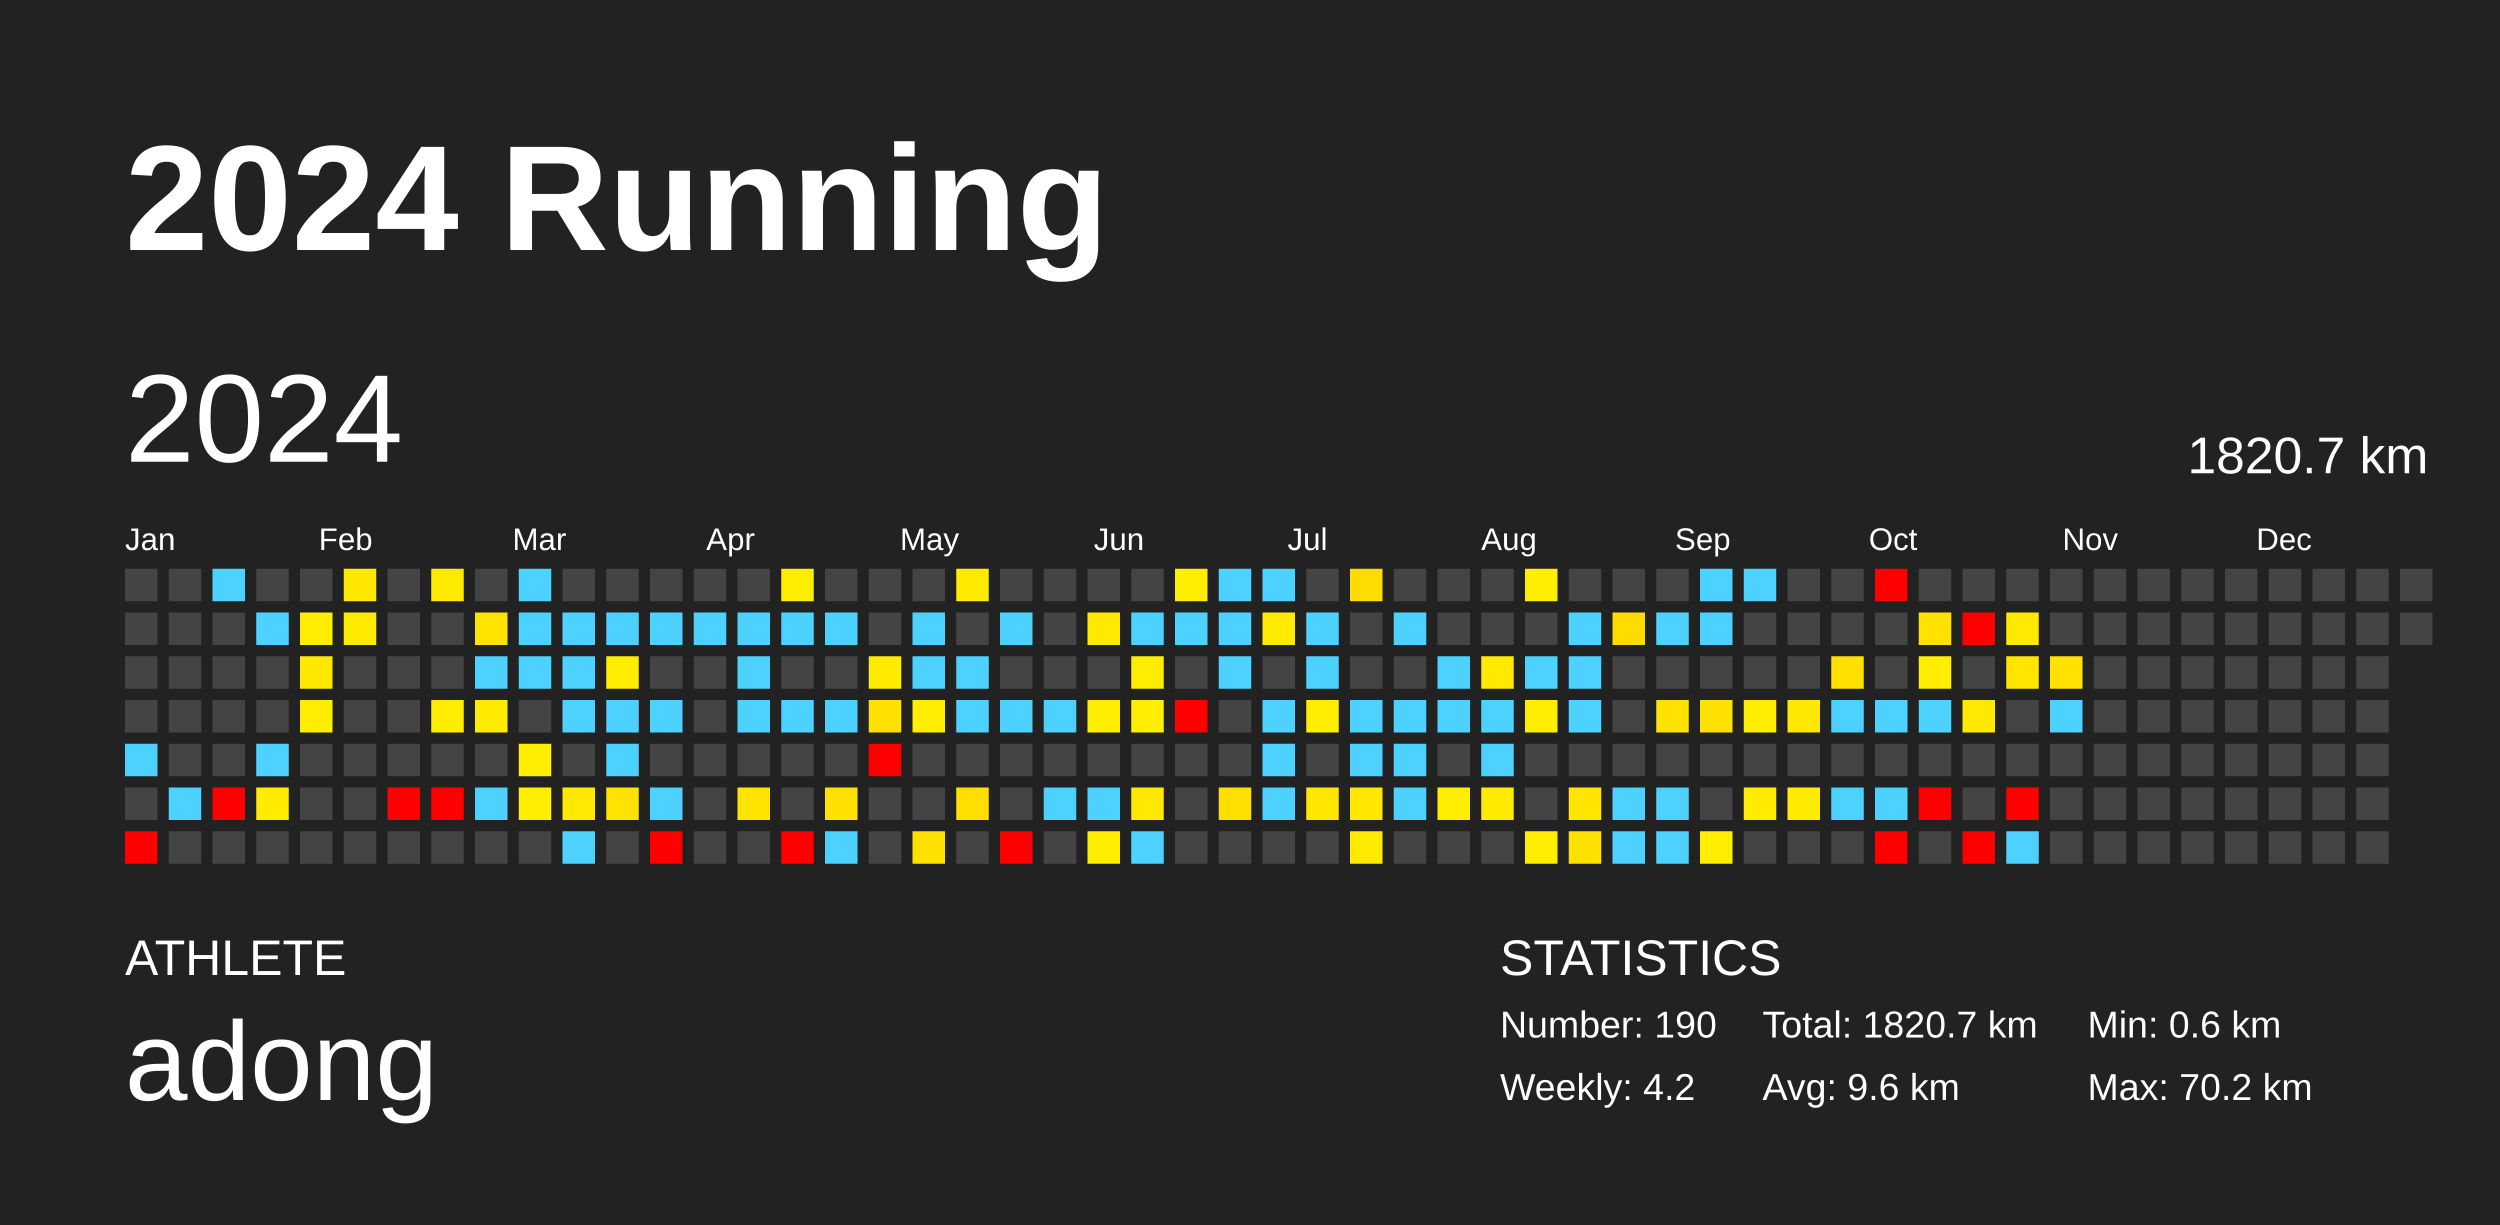
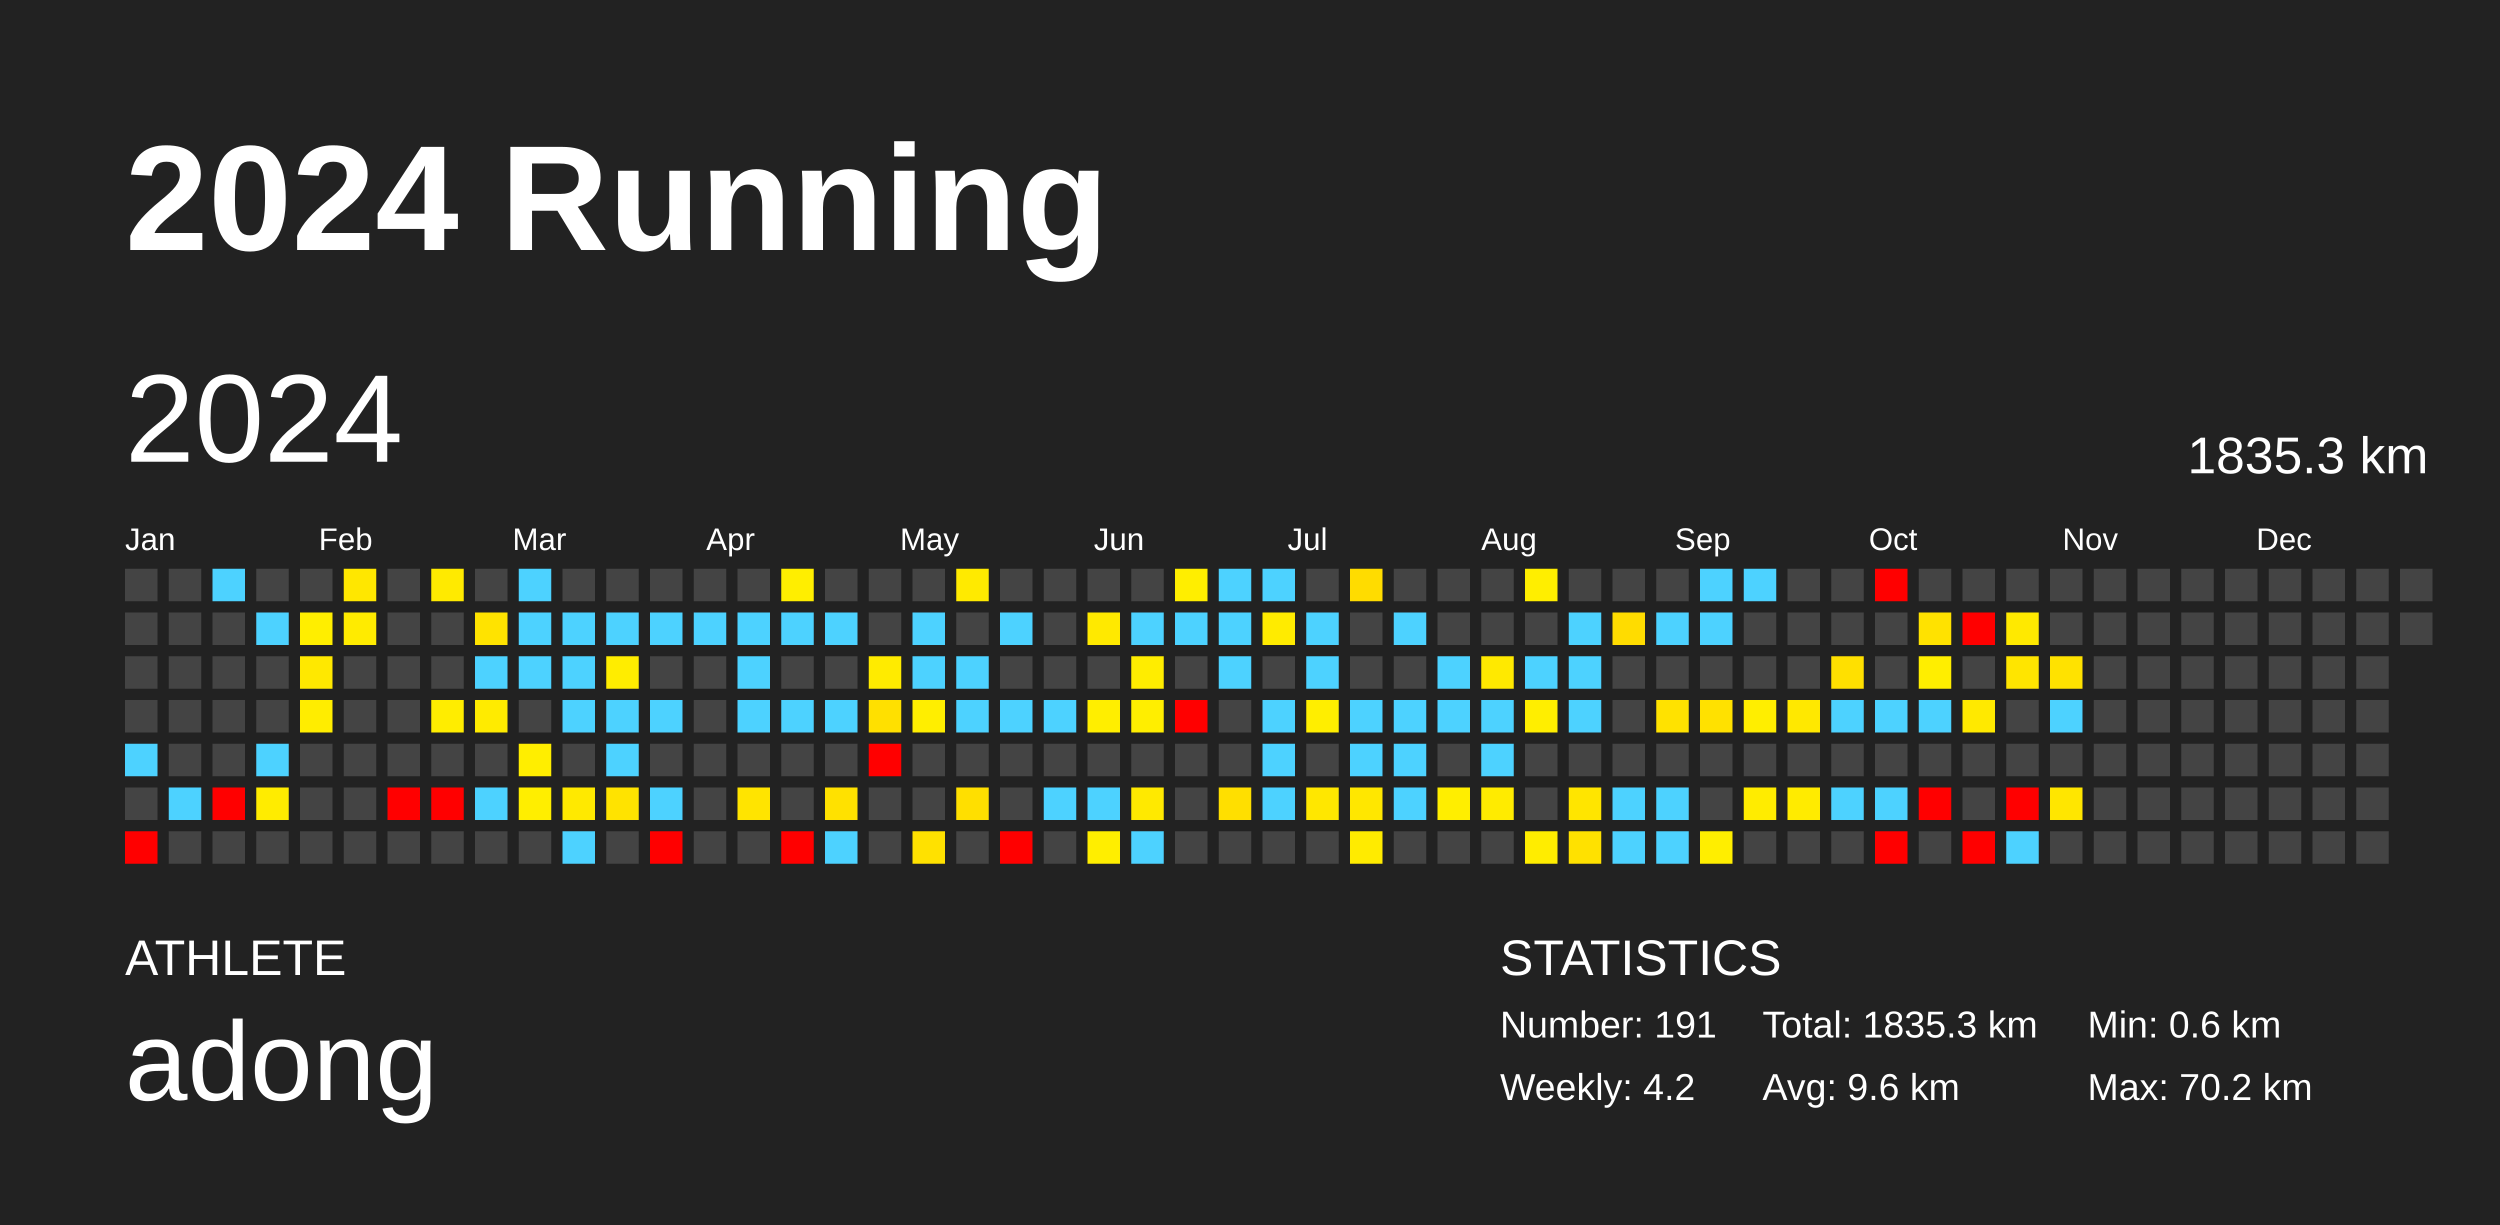
<svg xmlns="http://www.w3.org/2000/svg" baseProfile="full" height="98mm" version="1.1" viewBox="0,0,200,98" width="200mm">
  <defs />
  <rect fill="#222222" height="98" width="200" x="0" y="0" />
  <text fill="#FFFFFF" style="font-size:12px; font-family:Arial; font-weight:bold;" x="10" y="20">2024 Running</text>
  <text fill="#FFFFFF" style="font-size:4px; font-family:Arial" x="10" y="78">ATHLETE</text>
  <text fill="#FFFFFF" style="font-size:9px; font-family:Arial" x="10" y="88">adong</text>
  <text fill="#FFFFFF" style="font-size:4px; font-family:Arial" x="120" y="78">STATISTICS</text>
-   <text fill="#FFFFFF" style="font-size:3px; font-family:Arial" x="120" y="83">Number: 190</text>
+   <text fill="#FFFFFF" style="font-size:3px; font-family:Arial" x="120" y="83">Number: 191</text>
  <text fill="#FFFFFF" style="font-size:3px; font-family:Arial" x="120" y="88">Weekly: 4.2</text>
-   <text fill="#FFFFFF" style="font-size:3px; font-family:Arial" x="141" y="83">Total: 1820.7 km</text>
+   <text fill="#FFFFFF" style="font-size:3px; font-family:Arial" x="141" y="83">Total: 1835.3 km</text>
  <text fill="#FFFFFF" style="font-size:3px; font-family:Arial" x="141" y="88">Avg: 9.6 km</text>
  <text fill="#FFFFFF" style="font-size:3px; font-family:Arial" x="167" y="83">Min: 0.6 km</text>
  <text fill="#FFFFFF" style="font-size:3px; font-family:Arial" x="167" y="88">Max: 70.2 km</text>
  <text dominant-baseline="hanging" fill="#FFFFFF" style="font-size:10.0px; font-family:Arial;" x="10" y="30">2024</text>
-   <text dominant-baseline="hanging" fill="#FFFFFF" style="font-size:4.125px; font-family:Arial;" x="175" y="35">1820.7 km</text>
+   <text dominant-baseline="hanging" fill="#FFFFFF" style="font-size:4.125px; font-family:Arial;" x="175" y="35">1835.3 km</text>
  <text fill="#FFFFFF" style="font-size:2.5px; font-family:Arial" x="10.0" y="44">Jan</text>
  <text fill="#FFFFFF" style="font-size:2.5px; font-family:Arial" x="25.5" y="44">Feb</text>
  <text fill="#FFFFFF" style="font-size:2.5px; font-family:Arial" x="41.0" y="44">Mar</text>
  <text fill="#FFFFFF" style="font-size:2.5px; font-family:Arial" x="56.5" y="44">Apr</text>
  <text fill="#FFFFFF" style="font-size:2.5px; font-family:Arial" x="72.0" y="44">May</text>
  <text fill="#FFFFFF" style="font-size:2.5px; font-family:Arial" x="87.5" y="44">Jun</text>
  <text fill="#FFFFFF" style="font-size:2.5px; font-family:Arial" x="103.0" y="44">Jul</text>
  <text fill="#FFFFFF" style="font-size:2.5px; font-family:Arial" x="118.5" y="44">Aug</text>
  <text fill="#FFFFFF" style="font-size:2.5px; font-family:Arial" x="134.0" y="44">Sep</text>
  <text fill="#FFFFFF" style="font-size:2.5px; font-family:Arial" x="149.5" y="44">Oct</text>
  <text fill="#FFFFFF" style="font-size:2.5px; font-family:Arial" x="165.0" y="44">Nov</text>
  <text fill="#FFFFFF" style="font-size:2.5px; font-family:Arial" x="180.5" y="44">Dec</text>
  <rect fill="#444444" height="2.6" width="2.6" x="10.0" y="45.5" />
  <rect fill="#444444" height="2.6" width="2.6" x="10.0" y="49.0" />
  <rect fill="#444444" height="2.6" width="2.6" x="10.0" y="52.5" />
  <rect fill="#444444" height="2.6" width="2.6" x="10.0" y="56.0" />
  <rect fill="#4dd2ff" height="2.6" width="2.6" x="10.0" y="59.5" />
  <rect fill="#444444" height="2.6" width="2.6" x="10.0" y="63.0" />
  <rect fill="red" height="2.6" width="2.6" x="10.0" y="66.5" />
  <rect fill="#444444" height="2.6" width="2.6" x="13.5" y="45.5" />
  <rect fill="#444444" height="2.6" width="2.6" x="13.5" y="49.0" />
  <rect fill="#444444" height="2.6" width="2.6" x="13.5" y="52.5" />
  <rect fill="#444444" height="2.6" width="2.6" x="13.5" y="56.0" />
  <rect fill="#444444" height="2.6" width="2.6" x="13.5" y="59.5" />
  <rect fill="#4dd2ff" height="2.6" width="2.6" x="13.5" y="63.0" />
  <rect fill="#444444" height="2.6" width="2.6" x="13.5" y="66.5" />
  <rect fill="#4dd2ff" height="2.6" width="2.6" x="17.0" y="45.5" />
  <rect fill="#444444" height="2.6" width="2.6" x="17.0" y="49.0" />
  <rect fill="#444444" height="2.6" width="2.6" x="17.0" y="52.5" />
  <rect fill="#444444" height="2.6" width="2.6" x="17.0" y="56.0" />
  <rect fill="#444444" height="2.6" width="2.6" x="17.0" y="59.5" />
  <rect fill="red" height="2.6" width="2.6" x="17.0" y="63.0" />
  <rect fill="#444444" height="2.6" width="2.6" x="17.0" y="66.5" />
  <rect fill="#444444" height="2.6" width="2.6" x="20.5" y="45.5" />
  <rect fill="#4dd2ff" height="2.6" width="2.6" x="20.5" y="49.0" />
  <rect fill="#444444" height="2.6" width="2.6" x="20.5" y="52.5" />
  <rect fill="#444444" height="2.6" width="2.6" x="20.5" y="56.0" />
  <rect fill="#4dd2ff" height="2.6" width="2.6" x="20.5" y="59.5" />
  <rect fill="#ffec00" height="2.6" width="2.6" x="20.5" y="63.0" />
  <rect fill="#444444" height="2.6" width="2.6" x="20.5" y="66.5" />
  <rect fill="#444444" height="2.6" width="2.6" x="24.0" y="45.5" />
  <rect fill="#ffee00" height="2.6" width="2.6" x="24.0" y="49.0" />
  <rect fill="#ffe800" height="2.6" width="2.6" x="24.0" y="52.5" />
  <rect fill="#ffed00" height="2.6" width="2.6" x="24.0" y="56.0" />
  <rect fill="#444444" height="2.6" width="2.6" x="24.0" y="59.5" />
  <rect fill="#444444" height="2.6" width="2.6" x="24.0" y="63.0" />
  <rect fill="#444444" height="2.6" width="2.6" x="24.0" y="66.5" />
  <rect fill="#ffe700" height="2.6" width="2.6" x="27.5" y="45.5" />
  <rect fill="#ffeb00" height="2.6" width="2.6" x="27.5" y="49.0" />
  <rect fill="#444444" height="2.6" width="2.6" x="27.5" y="52.5" />
  <rect fill="#444444" height="2.6" width="2.6" x="27.5" y="56.0" />
  <rect fill="#444444" height="2.6" width="2.6" x="27.5" y="59.5" />
  <rect fill="#444444" height="2.6" width="2.6" x="27.5" y="63.0" />
  <rect fill="#444444" height="2.6" width="2.6" x="27.5" y="66.5" />
  <rect fill="#444444" height="2.6" width="2.6" x="31.0" y="45.5" />
  <rect fill="#444444" height="2.6" width="2.6" x="31.0" y="49.0" />
  <rect fill="#444444" height="2.6" width="2.6" x="31.0" y="52.5" />
  <rect fill="#444444" height="2.6" width="2.6" x="31.0" y="56.0" />
  <rect fill="#444444" height="2.6" width="2.6" x="31.0" y="59.5" />
  <rect fill="red" height="2.6" width="2.6" x="31.0" y="63.0" />
  <rect fill="#444444" height="2.6" width="2.6" x="31.0" y="66.5" />
  <rect fill="#ffea00" height="2.6" width="2.6" x="34.5" y="45.5" />
  <rect fill="#444444" height="2.6" width="2.6" x="34.5" y="49.0" />
  <rect fill="#444444" height="2.6" width="2.6" x="34.5" y="52.5" />
  <rect fill="#ffed00" height="2.6" width="2.6" x="34.5" y="56.0" />
  <rect fill="#444444" height="2.6" width="2.6" x="34.5" y="59.5" />
  <rect fill="red" height="2.6" width="2.6" x="34.5" y="63.0" />
  <rect fill="#444444" height="2.6" width="2.6" x="34.5" y="66.5" />
  <rect fill="#444444" height="2.6" width="2.6" x="38.0" y="45.5" />
  <rect fill="#ffe300" height="2.6" width="2.6" x="38.0" y="49.0" />
  <rect fill="#4dd2ff" height="2.6" width="2.6" x="38.0" y="52.5" />
  <rect fill="#ffeb00" height="2.6" width="2.6" x="38.0" y="56.0" />
  <rect fill="#444444" height="2.6" width="2.6" x="38.0" y="59.5" />
  <rect fill="#4dd2ff" height="2.6" width="2.6" x="38.0" y="63.0" />
  <rect fill="#444444" height="2.6" width="2.6" x="38.0" y="66.5" />
  <rect fill="#4dd2ff" height="2.6" width="2.6" x="41.5" y="45.5" />
  <rect fill="#4dd2ff" height="2.6" width="2.6" x="41.5" y="49.0" />
  <rect fill="#4dd2ff" height="2.6" width="2.6" x="41.5" y="52.5" />
  <rect fill="#444444" height="2.6" width="2.6" x="41.5" y="56.0" />
  <rect fill="#ffee00" height="2.6" width="2.6" x="41.5" y="59.5" />
  <rect fill="#ffee00" height="2.6" width="2.6" x="41.5" y="63.0" />
  <rect fill="#444444" height="2.6" width="2.6" x="41.5" y="66.5" />
  <rect fill="#444444" height="2.6" width="2.6" x="45.0" y="45.5" />
  <rect fill="#4dd2ff" height="2.6" width="2.6" x="45.0" y="49.0" />
  <rect fill="#4dd2ff" height="2.6" width="2.6" x="45.0" y="52.5" />
  <rect fill="#4dd2ff" height="2.6" width="2.6" x="45.0" y="56.0" />
  <rect fill="#444444" height="2.6" width="2.6" x="45.0" y="59.5" />
  <rect fill="#ffe900" height="2.6" width="2.6" x="45.0" y="63.0" />
  <rect fill="#4dd2ff" height="2.6" width="2.6" x="45.0" y="66.5" />
  <rect fill="#444444" height="2.6" width="2.6" x="48.5" y="45.5" />
  <rect fill="#4dd2ff" height="2.6" width="2.6" x="48.5" y="49.0" />
  <rect fill="#ffed00" height="2.6" width="2.6" x="48.5" y="52.5" />
  <rect fill="#4dd2ff" height="2.6" width="2.6" x="48.5" y="56.0" />
  <rect fill="#4dd2ff" height="2.6" width="2.6" x="48.5" y="59.5" />
  <rect fill="#ffe300" height="2.6" width="2.6" x="48.5" y="63.0" />
  <rect fill="#444444" height="2.6" width="2.6" x="48.5" y="66.5" />
  <rect fill="#444444" height="2.6" width="2.6" x="52.0" y="45.5" />
  <rect fill="#4dd2ff" height="2.6" width="2.6" x="52.0" y="49.0" />
  <rect fill="#444444" height="2.6" width="2.6" x="52.0" y="52.5" />
  <rect fill="#4dd2ff" height="2.6" width="2.6" x="52.0" y="56.0" />
  <rect fill="#444444" height="2.6" width="2.6" x="52.0" y="59.5" />
  <rect fill="#4dd2ff" height="2.6" width="2.6" x="52.0" y="63.0" />
  <rect fill="red" height="2.6" width="2.6" x="52.0" y="66.5" />
  <rect fill="#444444" height="2.6" width="2.6" x="55.5" y="45.5" />
  <rect fill="#4dd2ff" height="2.6" width="2.6" x="55.5" y="49.0" />
  <rect fill="#444444" height="2.6" width="2.6" x="55.5" y="52.5" />
  <rect fill="#444444" height="2.6" width="2.6" x="55.5" y="56.0" />
  <rect fill="#444444" height="2.6" width="2.6" x="55.5" y="59.5" />
  <rect fill="#444444" height="2.6" width="2.6" x="55.5" y="63.0" />
  <rect fill="#444444" height="2.6" width="2.6" x="55.5" y="66.5" />
  <rect fill="#444444" height="2.6" width="2.6" x="59.0" y="45.5" />
  <rect fill="#4dd2ff" height="2.6" width="2.6" x="59.0" y="49.0" />
  <rect fill="#4dd2ff" height="2.6" width="2.6" x="59.0" y="52.5" />
  <rect fill="#4dd2ff" height="2.6" width="2.6" x="59.0" y="56.0" />
  <rect fill="#444444" height="2.6" width="2.6" x="59.0" y="59.5" />
  <rect fill="#ffe400" height="2.6" width="2.6" x="59.0" y="63.0" />
  <rect fill="#444444" height="2.6" width="2.6" x="59.0" y="66.5" />
  <rect fill="#ffee00" height="2.6" width="2.6" x="62.5" y="45.5" />
  <rect fill="#4dd2ff" height="2.6" width="2.6" x="62.5" y="49.0" />
  <rect fill="#444444" height="2.6" width="2.6" x="62.5" y="52.5" />
  <rect fill="#4dd2ff" height="2.6" width="2.6" x="62.5" y="56.0" />
  <rect fill="#444444" height="2.6" width="2.6" x="62.5" y="59.5" />
  <rect fill="#444444" height="2.6" width="2.6" x="62.5" y="63.0" />
  <rect fill="red" height="2.6" width="2.6" x="62.5" y="66.5" />
  <rect fill="#444444" height="2.6" width="2.6" x="66.0" y="45.5" />
  <rect fill="#4dd2ff" height="2.6" width="2.6" x="66.0" y="49.0" />
  <rect fill="#444444" height="2.6" width="2.6" x="66.0" y="52.5" />
  <rect fill="#4dd2ff" height="2.6" width="2.6" x="66.0" y="56.0" />
  <rect fill="#444444" height="2.6" width="2.6" x="66.0" y="59.5" />
  <rect fill="#ffe100" height="2.6" width="2.6" x="66.0" y="63.0" />
  <rect fill="#4dd2ff" height="2.6" width="2.6" x="66.0" y="66.5" />
  <rect fill="#444444" height="2.6" width="2.6" x="69.5" y="45.5" />
  <rect fill="#444444" height="2.6" width="2.6" x="69.5" y="49.0" />
  <rect fill="#ffeb00" height="2.6" width="2.6" x="69.5" y="52.5" />
  <rect fill="#ffe000" height="2.6" width="2.6" x="69.5" y="56.0" />
  <rect fill="red" height="2.6" width="2.6" x="69.5" y="59.5" />
  <rect fill="#444444" height="2.6" width="2.6" x="69.5" y="63.0" />
  <rect fill="#444444" height="2.6" width="2.6" x="69.5" y="66.5" />
  <rect fill="#444444" height="2.6" width="2.6" x="73.0" y="45.5" />
  <rect fill="#4dd2ff" height="2.6" width="2.6" x="73.0" y="49.0" />
  <rect fill="#4dd2ff" height="2.6" width="2.6" x="73.0" y="52.5" />
  <rect fill="#ffee00" height="2.6" width="2.6" x="73.0" y="56.0" />
  <rect fill="#444444" height="2.6" width="2.6" x="73.0" y="59.5" />
  <rect fill="#444444" height="2.6" width="2.6" x="73.0" y="63.0" />
  <rect fill="#ffe100" height="2.6" width="2.6" x="73.0" y="66.5" />
  <rect fill="#ffea00" height="2.6" width="2.6" x="76.5" y="45.5" />
  <rect fill="#444444" height="2.6" width="2.6" x="76.5" y="49.0" />
  <rect fill="#4dd2ff" height="2.6" width="2.6" x="76.5" y="52.5" />
  <rect fill="#4dd2ff" height="2.6" width="2.6" x="76.5" y="56.0" />
  <rect fill="#444444" height="2.6" width="2.6" x="76.5" y="59.5" />
  <rect fill="#ffdf00" height="2.6" width="2.6" x="76.5" y="63.0" />
  <rect fill="#444444" height="2.6" width="2.6" x="76.5" y="66.5" />
  <rect fill="#444444" height="2.6" width="2.6" x="80.0" y="45.5" />
  <rect fill="#4dd2ff" height="2.6" width="2.6" x="80.0" y="49.0" />
  <rect fill="#444444" height="2.6" width="2.6" x="80.0" y="52.5" />
  <rect fill="#4dd2ff" height="2.6" width="2.6" x="80.0" y="56.0" />
  <rect fill="#444444" height="2.6" width="2.6" x="80.0" y="59.5" />
  <rect fill="#444444" height="2.6" width="2.6" x="80.0" y="63.0" />
  <rect fill="red" height="2.6" width="2.6" x="80.0" y="66.5" />
  <rect fill="#444444" height="2.6" width="2.6" x="83.5" y="45.5" />
  <rect fill="#444444" height="2.6" width="2.6" x="83.5" y="49.0" />
  <rect fill="#444444" height="2.6" width="2.6" x="83.5" y="52.5" />
  <rect fill="#4dd2ff" height="2.6" width="2.6" x="83.5" y="56.0" />
  <rect fill="#444444" height="2.6" width="2.6" x="83.5" y="59.5" />
  <rect fill="#4dd2ff" height="2.6" width="2.6" x="83.5" y="63.0" />
  <rect fill="#444444" height="2.6" width="2.6" x="83.5" y="66.5" />
  <rect fill="#444444" height="2.6" width="2.6" x="87.0" y="45.5" />
  <rect fill="#ffe900" height="2.6" width="2.6" x="87.0" y="49.0" />
  <rect fill="#444444" height="2.6" width="2.6" x="87.0" y="52.5" />
  <rect fill="#ffee00" height="2.6" width="2.6" x="87.0" y="56.0" />
  <rect fill="#444444" height="2.6" width="2.6" x="87.0" y="59.5" />
  <rect fill="#4dd2ff" height="2.6" width="2.6" x="87.0" y="63.0" />
  <rect fill="#ffee00" height="2.6" width="2.6" x="87.0" y="66.5" />
  <rect fill="#444444" height="2.6" width="2.6" x="90.5" y="45.5" />
  <rect fill="#4dd2ff" height="2.6" width="2.6" x="90.5" y="49.0" />
  <rect fill="#ffed00" height="2.6" width="2.6" x="90.5" y="52.5" />
  <rect fill="#ffee00" height="2.6" width="2.6" x="90.5" y="56.0" />
  <rect fill="#444444" height="2.6" width="2.6" x="90.5" y="59.5" />
  <rect fill="#ffe900" height="2.6" width="2.6" x="90.5" y="63.0" />
  <rect fill="#4dd2ff" height="2.6" width="2.6" x="90.5" y="66.5" />
  <rect fill="#ffee00" height="2.6" width="2.6" x="94.0" y="45.5" />
  <rect fill="#4dd2ff" height="2.6" width="2.6" x="94.0" y="49.0" />
  <rect fill="#444444" height="2.6" width="2.6" x="94.0" y="52.5" />
  <rect fill="red" height="2.6" width="2.6" x="94.0" y="56.0" />
  <rect fill="#444444" height="2.6" width="2.6" x="94.0" y="59.5" />
  <rect fill="#444444" height="2.6" width="2.6" x="94.0" y="63.0" />
  <rect fill="#444444" height="2.6" width="2.6" x="94.0" y="66.5" />
  <rect fill="#4dd2ff" height="2.6" width="2.6" x="97.5" y="45.5" />
  <rect fill="#4dd2ff" height="2.6" width="2.6" x="97.5" y="49.0" />
  <rect fill="#4dd2ff" height="2.6" width="2.6" x="97.5" y="52.5" />
  <rect fill="#444444" height="2.6" width="2.6" x="97.5" y="56.0" />
  <rect fill="#444444" height="2.6" width="2.6" x="97.5" y="59.5" />
  <rect fill="#ffdf00" height="2.6" width="2.6" x="97.5" y="63.0" />
  <rect fill="#444444" height="2.6" width="2.6" x="97.5" y="66.5" />
  <rect fill="#4dd2ff" height="2.6" width="2.6" x="101.0" y="45.5" />
  <rect fill="#ffeb00" height="2.6" width="2.6" x="101.0" y="49.0" />
  <rect fill="#444444" height="2.6" width="2.6" x="101.0" y="52.5" />
  <rect fill="#4dd2ff" height="2.6" width="2.6" x="101.0" y="56.0" />
  <rect fill="#4dd2ff" height="2.6" width="2.6" x="101.0" y="59.5" />
  <rect fill="#4dd2ff" height="2.6" width="2.6" x="101.0" y="63.0" />
  <rect fill="#444444" height="2.6" width="2.6" x="101.0" y="66.5" />
  <rect fill="#444444" height="2.6" width="2.6" x="104.5" y="45.5" />
  <rect fill="#4dd2ff" height="2.6" width="2.6" x="104.5" y="49.0" />
  <rect fill="#4dd2ff" height="2.6" width="2.6" x="104.5" y="52.5" />
  <rect fill="#ffee00" height="2.6" width="2.6" x="104.5" y="56.0" />
  <rect fill="#444444" height="2.6" width="2.6" x="104.5" y="59.5" />
  <rect fill="#ffe700" height="2.6" width="2.6" x="104.5" y="63.0" />
  <rect fill="#444444" height="2.6" width="2.6" x="104.5" y="66.5" />
  <rect fill="#ffdc00" height="2.6" width="2.6" x="108.0" y="45.5" />
  <rect fill="#444444" height="2.6" width="2.6" x="108.0" y="49.0" />
  <rect fill="#444444" height="2.6" width="2.6" x="108.0" y="52.5" />
  <rect fill="#4dd2ff" height="2.6" width="2.6" x="108.0" y="56.0" />
  <rect fill="#4dd2ff" height="2.6" width="2.6" x="108.0" y="59.5" />
  <rect fill="#ffe700" height="2.6" width="2.6" x="108.0" y="63.0" />
  <rect fill="#ffeb00" height="2.6" width="2.6" x="108.0" y="66.5" />
  <rect fill="#444444" height="2.6" width="2.6" x="111.5" y="45.5" />
  <rect fill="#4dd2ff" height="2.6" width="2.6" x="111.5" y="49.0" />
  <rect fill="#444444" height="2.6" width="2.6" x="111.5" y="52.5" />
  <rect fill="#4dd2ff" height="2.6" width="2.6" x="111.5" y="56.0" />
  <rect fill="#4dd2ff" height="2.6" width="2.6" x="111.5" y="59.5" />
  <rect fill="#4dd2ff" height="2.6" width="2.6" x="111.5" y="63.0" />
  <rect fill="#444444" height="2.6" width="2.6" x="111.5" y="66.5" />
  <rect fill="#444444" height="2.6" width="2.6" x="115.0" y="45.5" />
  <rect fill="#444444" height="2.6" width="2.6" x="115.0" y="49.0" />
  <rect fill="#4dd2ff" height="2.6" width="2.6" x="115.0" y="52.5" />
  <rect fill="#4dd2ff" height="2.6" width="2.6" x="115.0" y="56.0" />
  <rect fill="#444444" height="2.6" width="2.6" x="115.0" y="59.5" />
  <rect fill="#ffee00" height="2.6" width="2.6" x="115.0" y="63.0" />
  <rect fill="#444444" height="2.6" width="2.6" x="115.0" y="66.5" />
  <rect fill="#444444" height="2.6" width="2.6" x="118.5" y="45.5" />
  <rect fill="#444444" height="2.6" width="2.6" x="118.5" y="49.0" />
  <rect fill="#ffe900" height="2.6" width="2.6" x="118.5" y="52.5" />
  <rect fill="#4dd2ff" height="2.6" width="2.6" x="118.5" y="56.0" />
  <rect fill="#4dd2ff" height="2.6" width="2.6" x="118.5" y="59.5" />
  <rect fill="#ffeb00" height="2.6" width="2.6" x="118.5" y="63.0" />
  <rect fill="#444444" height="2.6" width="2.6" x="118.5" y="66.5" />
  <rect fill="#ffee00" height="2.6" width="2.6" x="122.0" y="45.5" />
  <rect fill="#444444" height="2.6" width="2.6" x="122.0" y="49.0" />
  <rect fill="#4dd2ff" height="2.6" width="2.6" x="122.0" y="52.5" />
  <rect fill="#ffee00" height="2.6" width="2.6" x="122.0" y="56.0" />
  <rect fill="#444444" height="2.6" width="2.6" x="122.0" y="59.5" />
  <rect fill="#444444" height="2.6" width="2.6" x="122.0" y="63.0" />
  <rect fill="#ffed00" height="2.6" width="2.6" x="122.0" y="66.5" />
  <rect fill="#444444" height="2.6" width="2.6" x="125.5" y="45.5" />
  <rect fill="#4dd2ff" height="2.6" width="2.6" x="125.5" y="49.0" />
  <rect fill="#4dd2ff" height="2.6" width="2.6" x="125.5" y="52.5" />
  <rect fill="#4dd2ff" height="2.6" width="2.6" x="125.5" y="56.0" />
  <rect fill="#444444" height="2.6" width="2.6" x="125.5" y="59.5" />
  <rect fill="#ffe500" height="2.6" width="2.6" x="125.5" y="63.0" />
  <rect fill="#ffe100" height="2.6" width="2.6" x="125.5" y="66.5" />
  <rect fill="#444444" height="2.6" width="2.6" x="129.0" y="45.5" />
  <rect fill="#ffdc00" height="2.6" width="2.6" x="129.0" y="49.0" />
  <rect fill="#444444" height="2.6" width="2.6" x="129.0" y="52.5" />
  <rect fill="#444444" height="2.6" width="2.6" x="129.0" y="56.0" />
  <rect fill="#444444" height="2.6" width="2.6" x="129.0" y="59.5" />
  <rect fill="#4dd2ff" height="2.6" width="2.6" x="129.0" y="63.0" />
  <rect fill="#4dd2ff" height="2.6" width="2.6" x="129.0" y="66.5" />
  <rect fill="#444444" height="2.6" width="2.6" x="132.5" y="45.5" />
  <rect fill="#4dd2ff" height="2.6" width="2.6" x="132.5" y="49.0" />
  <rect fill="#444444" height="2.6" width="2.6" x="132.5" y="52.5" />
  <rect fill="#ffe200" height="2.6" width="2.6" x="132.5" y="56.0" />
  <rect fill="#444444" height="2.6" width="2.6" x="132.5" y="59.5" />
  <rect fill="#4dd2ff" height="2.6" width="2.6" x="132.5" y="63.0" />
  <rect fill="#4dd2ff" height="2.6" width="2.6" x="132.5" y="66.5" />
  <rect fill="#4dd2ff" height="2.6" width="2.6" x="136.0" y="45.5" />
  <rect fill="#4dd2ff" height="2.6" width="2.6" x="136.0" y="49.0" />
  <rect fill="#444444" height="2.6" width="2.6" x="136.0" y="52.5" />
  <rect fill="#ffe100" height="2.6" width="2.6" x="136.0" y="56.0" />
  <rect fill="#444444" height="2.6" width="2.6" x="136.0" y="59.5" />
  <rect fill="#444444" height="2.6" width="2.6" x="136.0" y="63.0" />
  <rect fill="#ffee00" height="2.6" width="2.6" x="136.0" y="66.5" />
  <rect fill="#4dd2ff" height="2.6" width="2.6" x="139.5" y="45.5" />
  <rect fill="#444444" height="2.6" width="2.6" x="139.5" y="49.0" />
  <rect fill="#444444" height="2.6" width="2.6" x="139.5" y="52.5" />
  <rect fill="#ffee00" height="2.6" width="2.6" x="139.5" y="56.0" />
  <rect fill="#444444" height="2.6" width="2.6" x="139.5" y="59.5" />
  <rect fill="#ffec00" height="2.6" width="2.6" x="139.5" y="63.0" />
  <rect fill="#444444" height="2.6" width="2.6" x="139.5" y="66.5" />
  <rect fill="#444444" height="2.6" width="2.6" x="143.0" y="45.5" />
  <rect fill="#444444" height="2.6" width="2.6" x="143.0" y="49.0" />
  <rect fill="#444444" height="2.6" width="2.6" x="143.0" y="52.5" />
  <rect fill="#ffe800" height="2.6" width="2.6" x="143.0" y="56.0" />
  <rect fill="#444444" height="2.6" width="2.6" x="143.0" y="59.5" />
  <rect fill="#ffeb00" height="2.6" width="2.6" x="143.0" y="63.0" />
  <rect fill="#444444" height="2.6" width="2.6" x="143.0" y="66.5" />
  <rect fill="#444444" height="2.6" width="2.6" x="146.5" y="45.5" />
  <rect fill="#444444" height="2.6" width="2.6" x="146.5" y="49.0" />
  <rect fill="#ffe000" height="2.6" width="2.6" x="146.5" y="52.5" />
  <rect fill="#4dd2ff" height="2.6" width="2.6" x="146.5" y="56.0" />
  <rect fill="#444444" height="2.6" width="2.6" x="146.5" y="59.5" />
  <rect fill="#4dd2ff" height="2.6" width="2.6" x="146.5" y="63.0" />
  <rect fill="#444444" height="2.6" width="2.6" x="146.5" y="66.5" />
  <rect fill="red" height="2.6" width="2.6" x="150.0" y="45.5" />
  <rect fill="#444444" height="2.6" width="2.6" x="150.0" y="49.0" />
  <rect fill="#444444" height="2.6" width="2.6" x="150.0" y="52.5" />
  <rect fill="#4dd2ff" height="2.6" width="2.6" x="150.0" y="56.0" />
  <rect fill="#444444" height="2.6" width="2.6" x="150.0" y="59.5" />
  <rect fill="#4dd2ff" height="2.6" width="2.6" x="150.0" y="63.0" />
  <rect fill="red" height="2.6" width="2.6" x="150.0" y="66.5" />
  <rect fill="#444444" height="2.6" width="2.6" x="153.5" y="45.5" />
  <rect fill="#ffe200" height="2.6" width="2.6" x="153.5" y="49.0" />
  <rect fill="#ffee00" height="2.6" width="2.6" x="153.5" y="52.5" />
  <rect fill="#4dd2ff" height="2.6" width="2.6" x="153.5" y="56.0" />
  <rect fill="#444444" height="2.6" width="2.6" x="153.5" y="59.5" />
  <rect fill="red" height="2.6" width="2.6" x="153.5" y="63.0" />
  <rect fill="#444444" height="2.6" width="2.6" x="153.5" y="66.5" />
  <rect fill="#444444" height="2.6" width="2.6" x="157.0" y="45.5" />
  <rect fill="red" height="2.6" width="2.6" x="157.0" y="49.0" />
  <rect fill="#444444" height="2.6" width="2.6" x="157.0" y="52.5" />
  <rect fill="#ffe900" height="2.6" width="2.6" x="157.0" y="56.0" />
  <rect fill="#444444" height="2.6" width="2.6" x="157.0" y="59.5" />
  <rect fill="#444444" height="2.6" width="2.6" x="157.0" y="63.0" />
  <rect fill="red" height="2.6" width="2.6" x="157.0" y="66.5" />
  <rect fill="#444444" height="2.6" width="2.6" x="160.5" y="45.5" />
  <rect fill="#ffe900" height="2.6" width="2.6" x="160.5" y="49.0" />
  <rect fill="#ffe500" height="2.6" width="2.6" x="160.5" y="52.5" />
  <rect fill="#444444" height="2.6" width="2.6" x="160.5" y="56.0" />
  <rect fill="#444444" height="2.6" width="2.6" x="160.5" y="59.5" />
  <rect fill="red" height="2.6" width="2.6" x="160.5" y="63.0" />
  <rect fill="#4dd2ff" height="2.6" width="2.6" x="160.5" y="66.5" />
  <rect fill="#444444" height="2.6" width="2.6" x="164.0" y="45.5" />
  <rect fill="#444444" height="2.6" width="2.6" x="164.0" y="49.0" />
  <rect fill="#ffe200" height="2.6" width="2.6" x="164.0" y="52.5" />
  <rect fill="#4dd2ff" height="2.6" width="2.6" x="164.0" y="56.0" />
  <rect fill="#444444" height="2.6" width="2.6" x="164.0" y="59.5" />
-   <rect fill="#444444" height="2.6" width="2.6" x="164.0" y="63.0" />
+   <rect fill="#ffe600" height="2.6" width="2.6" x="164.0" y="63.0" />
  <rect fill="#444444" height="2.6" width="2.6" x="164.0" y="66.5" />
  <rect fill="#444444" height="2.6" width="2.6" x="167.5" y="45.5" />
  <rect fill="#444444" height="2.6" width="2.6" x="167.5" y="49.0" />
  <rect fill="#444444" height="2.6" width="2.6" x="167.5" y="52.5" />
  <rect fill="#444444" height="2.6" width="2.6" x="167.5" y="56.0" />
  <rect fill="#444444" height="2.6" width="2.6" x="167.5" y="59.5" />
  <rect fill="#444444" height="2.6" width="2.6" x="167.5" y="63.0" />
  <rect fill="#444444" height="2.6" width="2.6" x="167.5" y="66.5" />
  <rect fill="#444444" height="2.6" width="2.6" x="171.0" y="45.5" />
  <rect fill="#444444" height="2.6" width="2.6" x="171.0" y="49.0" />
  <rect fill="#444444" height="2.6" width="2.6" x="171.0" y="52.5" />
  <rect fill="#444444" height="2.6" width="2.6" x="171.0" y="56.0" />
  <rect fill="#444444" height="2.6" width="2.6" x="171.0" y="59.5" />
  <rect fill="#444444" height="2.6" width="2.6" x="171.0" y="63.0" />
  <rect fill="#444444" height="2.6" width="2.6" x="171.0" y="66.5" />
  <rect fill="#444444" height="2.6" width="2.6" x="174.5" y="45.5" />
  <rect fill="#444444" height="2.6" width="2.6" x="174.5" y="49.0" />
  <rect fill="#444444" height="2.6" width="2.6" x="174.5" y="52.5" />
  <rect fill="#444444" height="2.6" width="2.6" x="174.5" y="56.0" />
  <rect fill="#444444" height="2.6" width="2.6" x="174.5" y="59.5" />
  <rect fill="#444444" height="2.6" width="2.6" x="174.5" y="63.0" />
  <rect fill="#444444" height="2.6" width="2.6" x="174.5" y="66.5" />
  <rect fill="#444444" height="2.6" width="2.6" x="178.0" y="45.5" />
  <rect fill="#444444" height="2.6" width="2.6" x="178.0" y="49.0" />
  <rect fill="#444444" height="2.6" width="2.6" x="178.0" y="52.5" />
  <rect fill="#444444" height="2.6" width="2.6" x="178.0" y="56.0" />
  <rect fill="#444444" height="2.6" width="2.6" x="178.0" y="59.5" />
  <rect fill="#444444" height="2.6" width="2.6" x="178.0" y="63.0" />
  <rect fill="#444444" height="2.6" width="2.6" x="178.0" y="66.5" />
  <rect fill="#444444" height="2.6" width="2.6" x="181.5" y="45.5" />
  <rect fill="#444444" height="2.6" width="2.6" x="181.5" y="49.0" />
  <rect fill="#444444" height="2.6" width="2.6" x="181.5" y="52.5" />
  <rect fill="#444444" height="2.6" width="2.6" x="181.5" y="56.0" />
  <rect fill="#444444" height="2.6" width="2.6" x="181.5" y="59.5" />
  <rect fill="#444444" height="2.6" width="2.6" x="181.5" y="63.0" />
  <rect fill="#444444" height="2.6" width="2.6" x="181.5" y="66.5" />
  <rect fill="#444444" height="2.6" width="2.6" x="185.0" y="45.5" />
  <rect fill="#444444" height="2.6" width="2.6" x="185.0" y="49.0" />
  <rect fill="#444444" height="2.6" width="2.6" x="185.0" y="52.5" />
  <rect fill="#444444" height="2.6" width="2.6" x="185.0" y="56.0" />
  <rect fill="#444444" height="2.6" width="2.6" x="185.0" y="59.5" />
  <rect fill="#444444" height="2.6" width="2.6" x="185.0" y="63.0" />
  <rect fill="#444444" height="2.6" width="2.6" x="185.0" y="66.5" />
  <rect fill="#444444" height="2.6" width="2.6" x="188.5" y="45.5" />
  <rect fill="#444444" height="2.6" width="2.6" x="188.5" y="49.0" />
  <rect fill="#444444" height="2.6" width="2.6" x="188.5" y="52.5" />
  <rect fill="#444444" height="2.6" width="2.6" x="188.5" y="56.0" />
  <rect fill="#444444" height="2.6" width="2.6" x="188.5" y="59.5" />
  <rect fill="#444444" height="2.6" width="2.6" x="188.5" y="63.0" />
  <rect fill="#444444" height="2.6" width="2.6" x="188.5" y="66.5" />
  <rect fill="#444444" height="2.6" width="2.6" x="192.0" y="45.5" />
  <rect fill="#444444" height="2.6" width="2.6" x="192.0" y="49.0" />
</svg>
